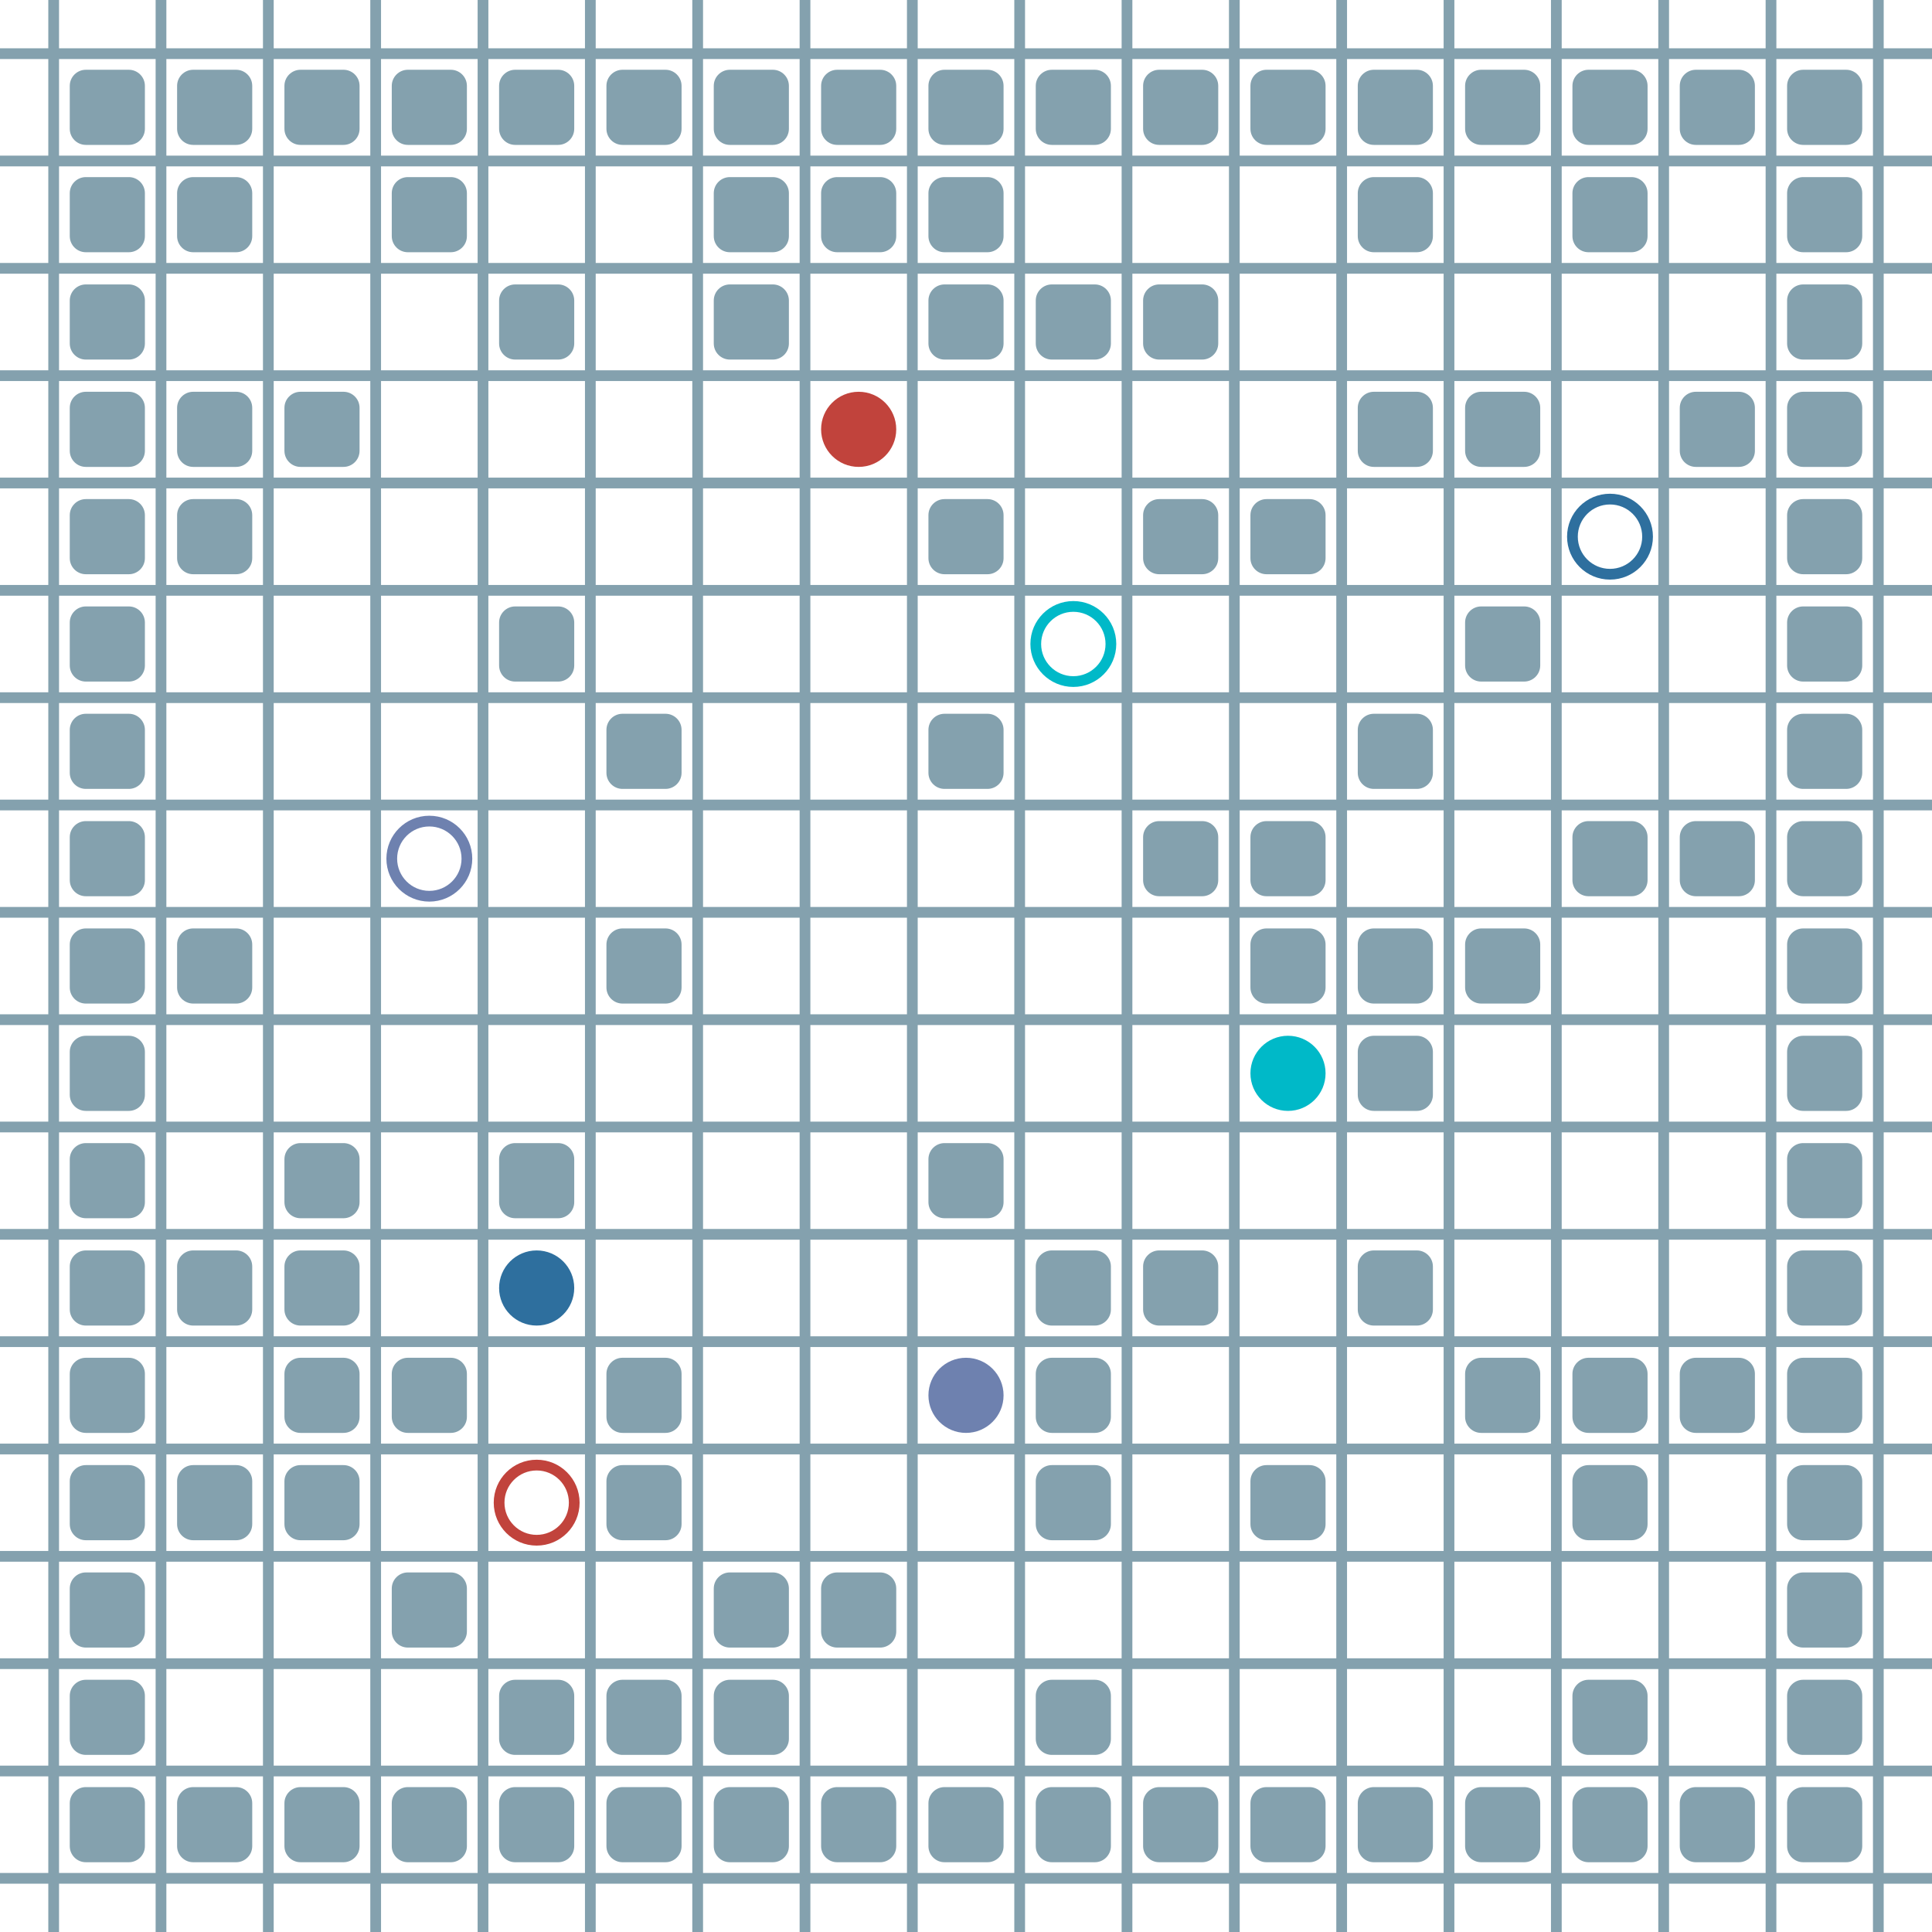
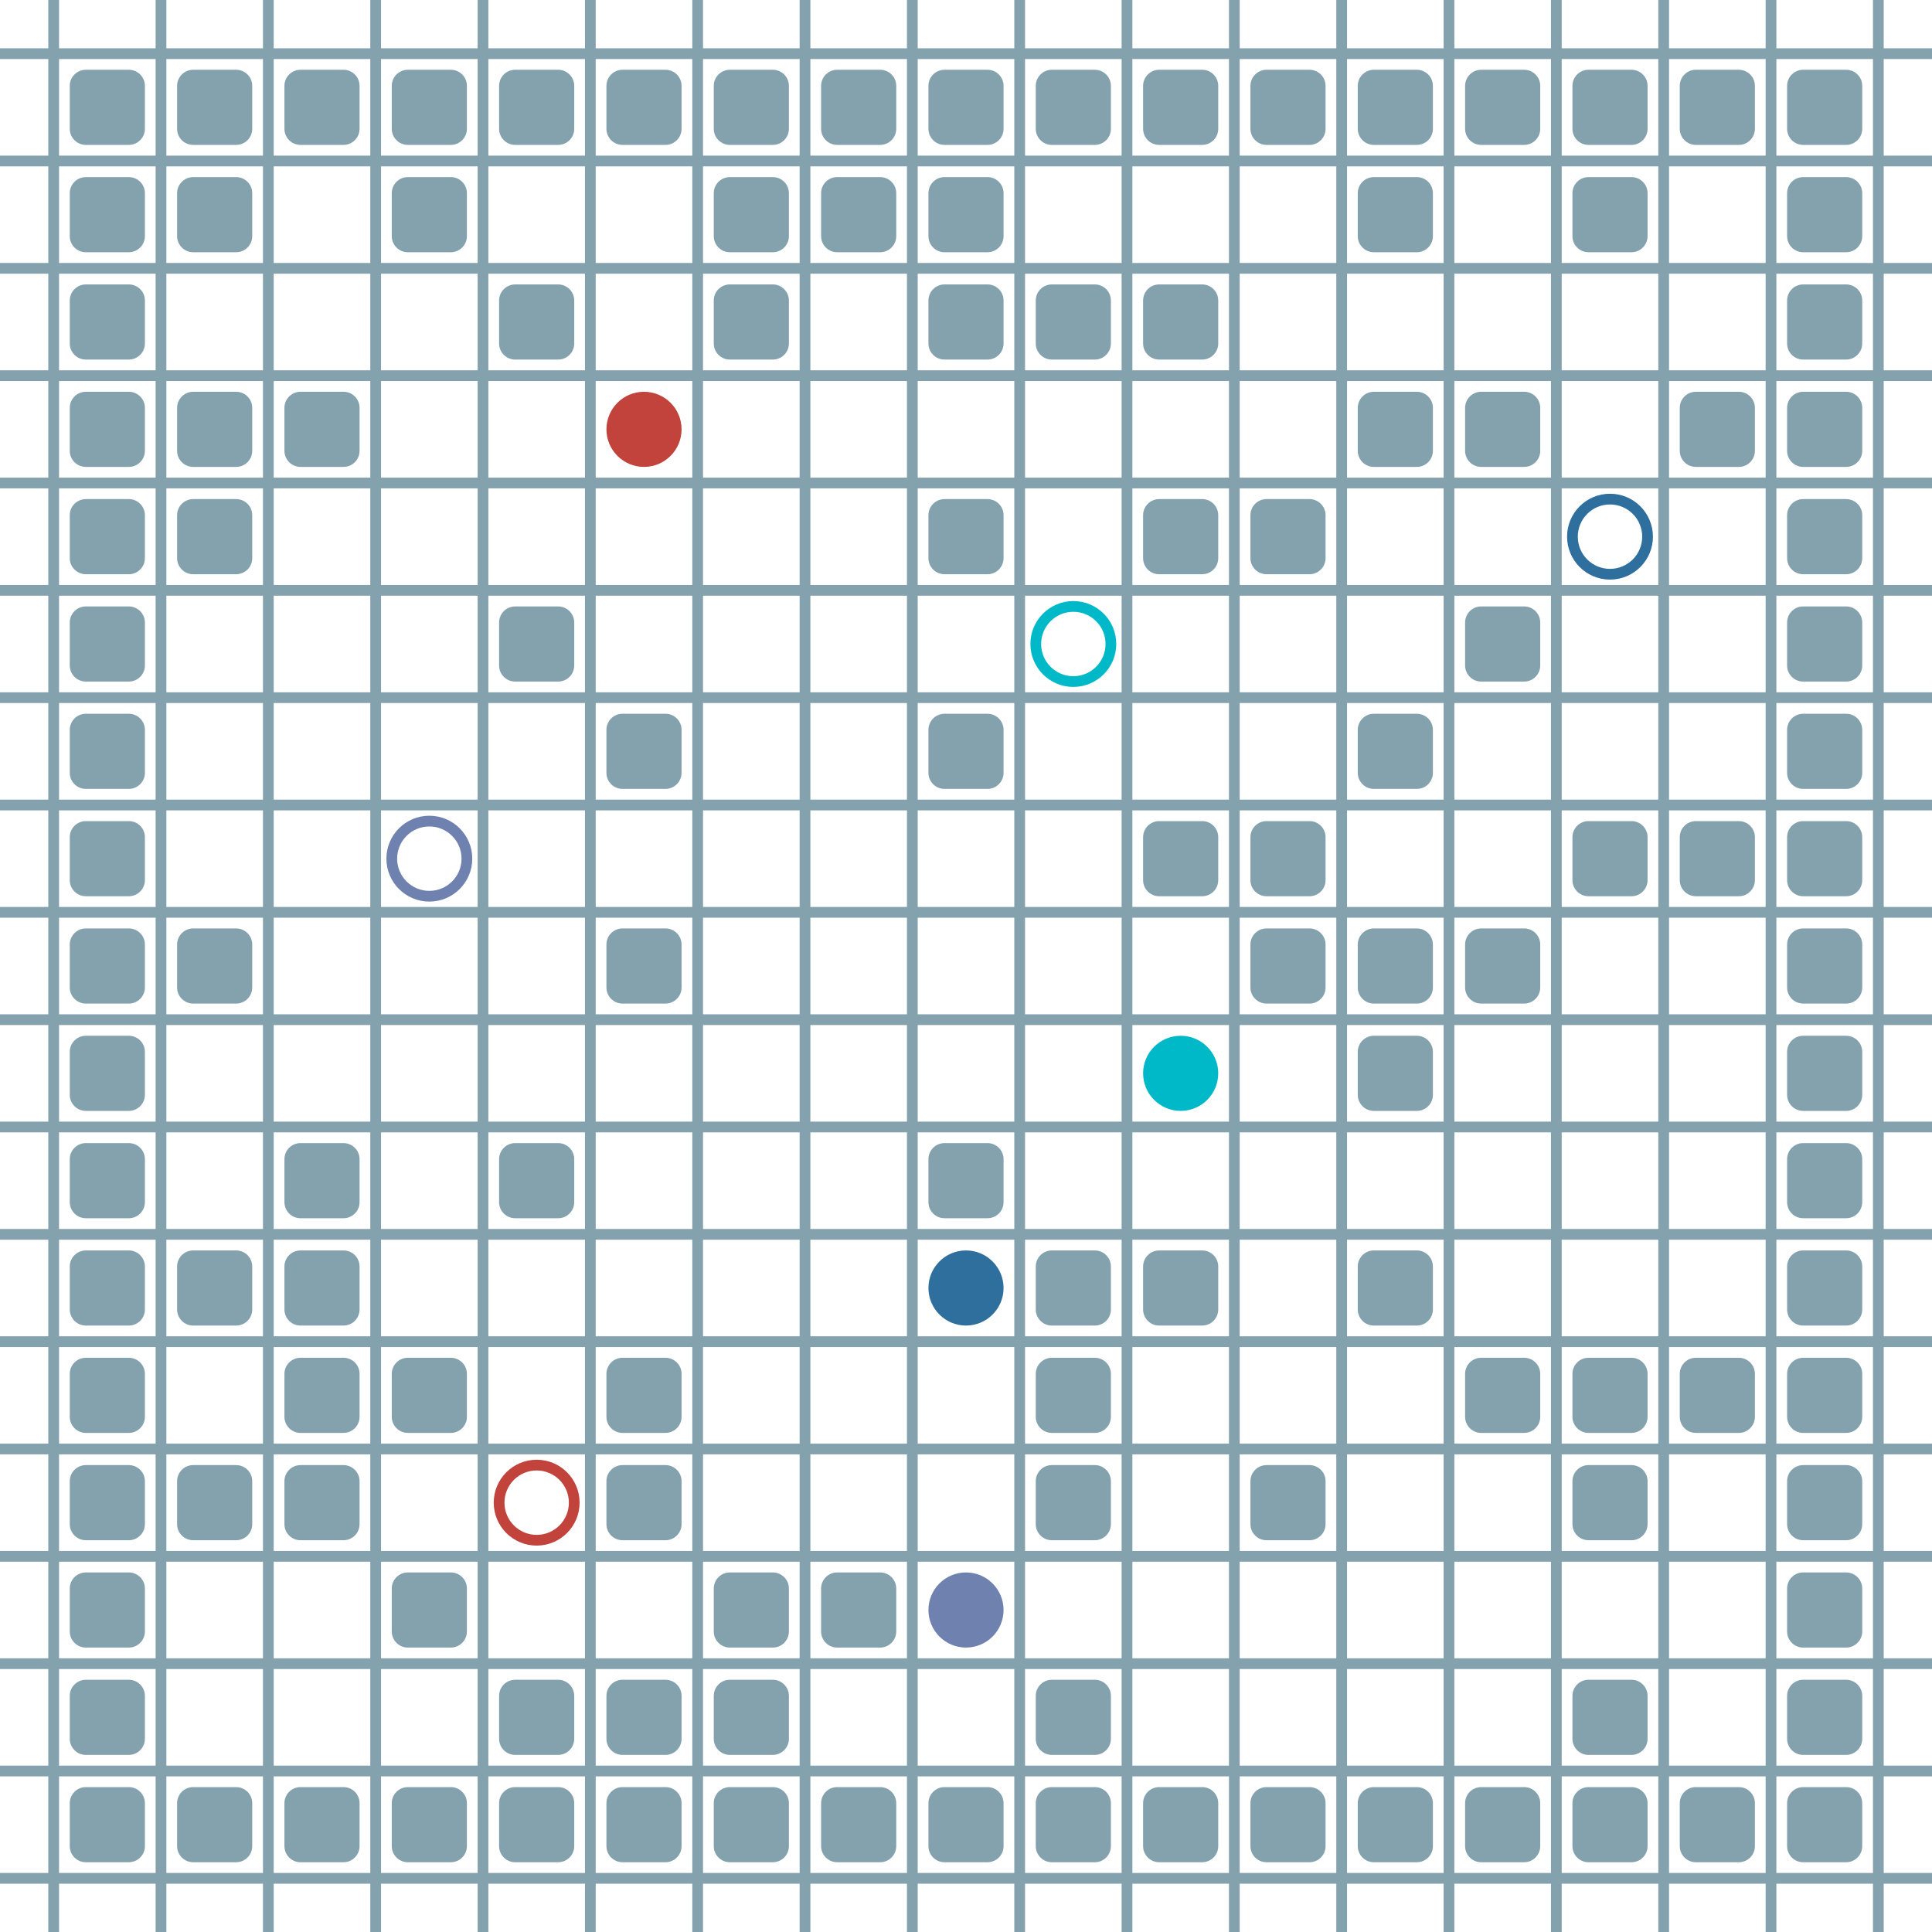
<svg xmlns="http://www.w3.org/2000/svg" width="512" height="512" viewBox="0 -1800 1800 1800">
  <defs>
    <rect id="obstacle" width="70" height="70" fill="#84A1AE" rx="15" />
    <style>
        .line {stroke: #84A1AE; stroke-width: 10;}
        .agent {r: 35;}
        .target {fill: none; stroke-width: 10; r: 35;}
        </style>
  </defs>
  <line class="line" x1="-50.0" x2="-50.0" y1="0" y2="-1800" />
  <line class="line" x1="50.0" x2="50.0" y1="0" y2="-1800" />
  <line class="line" x1="150.0" x2="150.0" y1="0" y2="-1800" />
  <line class="line" x1="250.0" x2="250.0" y1="0" y2="-1800" />
  <line class="line" x1="350.0" x2="350.0" y1="0" y2="-1800" />
  <line class="line" x1="450.0" x2="450.0" y1="0" y2="-1800" />
  <line class="line" x1="550.0" x2="550.0" y1="0" y2="-1800" />
  <line class="line" x1="650.0" x2="650.0" y1="0" y2="-1800" />
  <line class="line" x1="750.0" x2="750.0" y1="0" y2="-1800" />
  <line class="line" x1="850.0" x2="850.0" y1="0" y2="-1800" />
  <line class="line" x1="950.0" x2="950.0" y1="0" y2="-1800" />
  <line class="line" x1="1050.0" x2="1050.0" y1="0" y2="-1800" />
  <line class="line" x1="1150.0" x2="1150.0" y1="0" y2="-1800" />
  <line class="line" x1="1250.0" x2="1250.0" y1="0" y2="-1800" />
  <line class="line" x1="1350.0" x2="1350.0" y1="0" y2="-1800" />
  <line class="line" x1="1450.0" x2="1450.0" y1="0" y2="-1800" />
  <line class="line" x1="1550.0" x2="1550.0" y1="0" y2="-1800" />
  <line class="line" x1="1650.0" x2="1650.0" y1="0" y2="-1800" />
  <line class="line" x1="1750.0" x2="1750.0" y1="0" y2="-1800" />
  <line class="line" x1="0" x2="1800" y1="50.0" y2="50.0" />
  <line class="line" x1="0" x2="1800" y1="-50.0" y2="-50.0" />
  <line class="line" x1="0" x2="1800" y1="-150.0" y2="-150.0" />
  <line class="line" x1="0" x2="1800" y1="-250.0" y2="-250.0" />
  <line class="line" x1="0" x2="1800" y1="-350.0" y2="-350.0" />
  <line class="line" x1="0" x2="1800" y1="-450.0" y2="-450.0" />
  <line class="line" x1="0" x2="1800" y1="-550.0" y2="-550.0" />
  <line class="line" x1="0" x2="1800" y1="-650.0" y2="-650.0" />
  <line class="line" x1="0" x2="1800" y1="-750.0" y2="-750.0" />
  <line class="line" x1="0" x2="1800" y1="-850.0" y2="-850.0" />
  <line class="line" x1="0" x2="1800" y1="-950.0" y2="-950.0" />
  <line class="line" x1="0" x2="1800" y1="-1050.0" y2="-1050.0" />
  <line class="line" x1="0" x2="1800" y1="-1150.0" y2="-1150.0" />
  <line class="line" x1="0" x2="1800" y1="-1250.0" y2="-1250.0" />
  <line class="line" x1="0" x2="1800" y1="-1350.0" y2="-1350.0" />
  <line class="line" x1="0" x2="1800" y1="-1450.0" y2="-1450.0" />
  <line class="line" x1="0" x2="1800" y1="-1550.0" y2="-1550.0" />
  <line class="line" x1="0" x2="1800" y1="-1650.0" y2="-1650.0" />
  <line class="line" x1="0" x2="1800" y1="-1750.0" y2="-1750.0" />
  <use href="#obstacle" x="65" y="-135" />
  <use href="#obstacle" x="65" y="-235" />
  <use href="#obstacle" x="65" y="-335" />
  <use href="#obstacle" x="65" y="-435" />
  <use href="#obstacle" x="65" y="-535" />
  <use href="#obstacle" x="65" y="-635" />
  <use href="#obstacle" x="65" y="-735" />
  <use href="#obstacle" x="65" y="-835" />
  <use href="#obstacle" x="65" y="-935" />
  <use href="#obstacle" x="65" y="-1035" />
  <use href="#obstacle" x="65" y="-1135" />
  <use href="#obstacle" x="65" y="-1235" />
  <use href="#obstacle" x="65" y="-1335" />
  <use href="#obstacle" x="65" y="-1435" />
  <use href="#obstacle" x="65" y="-1535" />
  <use href="#obstacle" x="65" y="-1635" />
  <use href="#obstacle" x="65" y="-1735" />
  <use href="#obstacle" x="165" y="-135" />
  <use href="#obstacle" x="165" y="-435" />
  <use href="#obstacle" x="165" y="-635" />
  <use href="#obstacle" x="165" y="-935" />
  <use href="#obstacle" x="165" y="-1335" />
  <use href="#obstacle" x="165" y="-1435" />
  <use href="#obstacle" x="165" y="-1635" />
  <use href="#obstacle" x="165" y="-1735" />
  <use href="#obstacle" x="265" y="-135" />
  <use href="#obstacle" x="265" y="-435" />
  <use href="#obstacle" x="265" y="-535" />
  <use href="#obstacle" x="265" y="-635" />
  <use href="#obstacle" x="265" y="-735" />
  <use href="#obstacle" x="265" y="-1435" />
  <use href="#obstacle" x="265" y="-1735" />
  <use href="#obstacle" x="365" y="-135" />
  <use href="#obstacle" x="365" y="-335" />
  <use href="#obstacle" x="365" y="-535" />
  <use href="#obstacle" x="365" y="-1635" />
  <use href="#obstacle" x="365" y="-1735" />
  <use href="#obstacle" x="465" y="-135" />
  <use href="#obstacle" x="465" y="-235" />
  <use href="#obstacle" x="465" y="-735" />
  <use href="#obstacle" x="465" y="-1235" />
  <use href="#obstacle" x="465" y="-1535" />
  <use href="#obstacle" x="465" y="-1735" />
  <use href="#obstacle" x="565" y="-135" />
  <use href="#obstacle" x="565" y="-235" />
  <use href="#obstacle" x="565" y="-435" />
  <use href="#obstacle" x="565" y="-535" />
  <use href="#obstacle" x="565" y="-935" />
  <use href="#obstacle" x="565" y="-1135" />
  <use href="#obstacle" x="565" y="-1735" />
  <use href="#obstacle" x="665" y="-135" />
  <use href="#obstacle" x="665" y="-235" />
  <use href="#obstacle" x="665" y="-335" />
  <use href="#obstacle" x="665" y="-1535" />
  <use href="#obstacle" x="665" y="-1635" />
  <use href="#obstacle" x="665" y="-1735" />
  <use href="#obstacle" x="765" y="-135" />
  <use href="#obstacle" x="765" y="-335" />
  <use href="#obstacle" x="765" y="-1635" />
  <use href="#obstacle" x="765" y="-1735" />
  <use href="#obstacle" x="865" y="-135" />
  <use href="#obstacle" x="865" y="-735" />
  <use href="#obstacle" x="865" y="-1135" />
  <use href="#obstacle" x="865" y="-1335" />
  <use href="#obstacle" x="865" y="-1535" />
  <use href="#obstacle" x="865" y="-1635" />
  <use href="#obstacle" x="865" y="-1735" />
  <use href="#obstacle" x="965" y="-135" />
  <use href="#obstacle" x="965" y="-235" />
  <use href="#obstacle" x="965" y="-435" />
  <use href="#obstacle" x="965" y="-535" />
  <use href="#obstacle" x="965" y="-635" />
  <use href="#obstacle" x="965" y="-1535" />
  <use href="#obstacle" x="965" y="-1735" />
  <use href="#obstacle" x="1065" y="-135" />
  <use href="#obstacle" x="1065" y="-635" />
  <use href="#obstacle" x="1065" y="-1035" />
  <use href="#obstacle" x="1065" y="-1335" />
  <use href="#obstacle" x="1065" y="-1535" />
  <use href="#obstacle" x="1065" y="-1735" />
  <use href="#obstacle" x="1165" y="-135" />
  <use href="#obstacle" x="1165" y="-435" />
  <use href="#obstacle" x="1165" y="-935" />
  <use href="#obstacle" x="1165" y="-1035" />
  <use href="#obstacle" x="1165" y="-1335" />
  <use href="#obstacle" x="1165" y="-1735" />
  <use href="#obstacle" x="1265" y="-135" />
  <use href="#obstacle" x="1265" y="-635" />
  <use href="#obstacle" x="1265" y="-835" />
  <use href="#obstacle" x="1265" y="-935" />
  <use href="#obstacle" x="1265" y="-1135" />
  <use href="#obstacle" x="1265" y="-1435" />
  <use href="#obstacle" x="1265" y="-1635" />
  <use href="#obstacle" x="1265" y="-1735" />
  <use href="#obstacle" x="1365" y="-135" />
  <use href="#obstacle" x="1365" y="-535" />
  <use href="#obstacle" x="1365" y="-935" />
  <use href="#obstacle" x="1365" y="-1235" />
  <use href="#obstacle" x="1365" y="-1435" />
  <use href="#obstacle" x="1365" y="-1735" />
  <use href="#obstacle" x="1465" y="-135" />
  <use href="#obstacle" x="1465" y="-235" />
  <use href="#obstacle" x="1465" y="-435" />
  <use href="#obstacle" x="1465" y="-535" />
  <use href="#obstacle" x="1465" y="-1035" />
  <use href="#obstacle" x="1465" y="-1635" />
  <use href="#obstacle" x="1465" y="-1735" />
  <use href="#obstacle" x="1565" y="-135" />
  <use href="#obstacle" x="1565" y="-535" />
  <use href="#obstacle" x="1565" y="-1035" />
  <use href="#obstacle" x="1565" y="-1435" />
  <use href="#obstacle" x="1565" y="-1735" />
  <use href="#obstacle" x="1665" y="-135" />
  <use href="#obstacle" x="1665" y="-235" />
  <use href="#obstacle" x="1665" y="-335" />
  <use href="#obstacle" x="1665" y="-435" />
  <use href="#obstacle" x="1665" y="-535" />
  <use href="#obstacle" x="1665" y="-635" />
  <use href="#obstacle" x="1665" y="-735" />
  <use href="#obstacle" x="1665" y="-835" />
  <use href="#obstacle" x="1665" y="-935" />
  <use href="#obstacle" x="1665" y="-1035" />
  <use href="#obstacle" x="1665" y="-1135" />
  <use href="#obstacle" x="1665" y="-1235" />
  <use href="#obstacle" x="1665" y="-1335" />
  <use href="#obstacle" x="1665" y="-1435" />
  <use href="#obstacle" x="1665" y="-1535" />
  <use href="#obstacle" x="1665" y="-1635" />
  <use href="#obstacle" x="1665" y="-1735" />
-   <circle class="agent" cx="800" cy="-1400" fill="#c1433c" r="35" />
-   <circle class="agent" cx="500" cy="-600" fill="#2e6f9e" r="35" />
-   <circle class="agent" cx="900" cy="-500" fill="#6e81af" r="35" />
-   <circle class="agent" cx="1200" cy="-800" fill="#00b9c8" r="35" />
+   <circle class="agent" cx="600" cy="-1400" fill="#c1433c" r="35" />
+   <circle class="agent" cx="900" cy="-600" fill="#2e6f9e" r="35" />
+   <circle class="agent" cx="900" cy="-300" fill="#6e81af" r="35" />
+   <circle class="agent" cx="1100" cy="-800" fill="#00b9c8" r="35" />
  <circle class="target" cx="500" cy="-400" r="35" stroke="#c1433c" />
  <circle class="target" cx="1500" cy="-1300" r="35" stroke="#2e6f9e" />
  <circle class="target" cx="400" cy="-1000" r="35" stroke="#6e81af" />
  <circle class="target" cx="1000" cy="-1200" r="35" stroke="#00b9c8" />
</svg>
